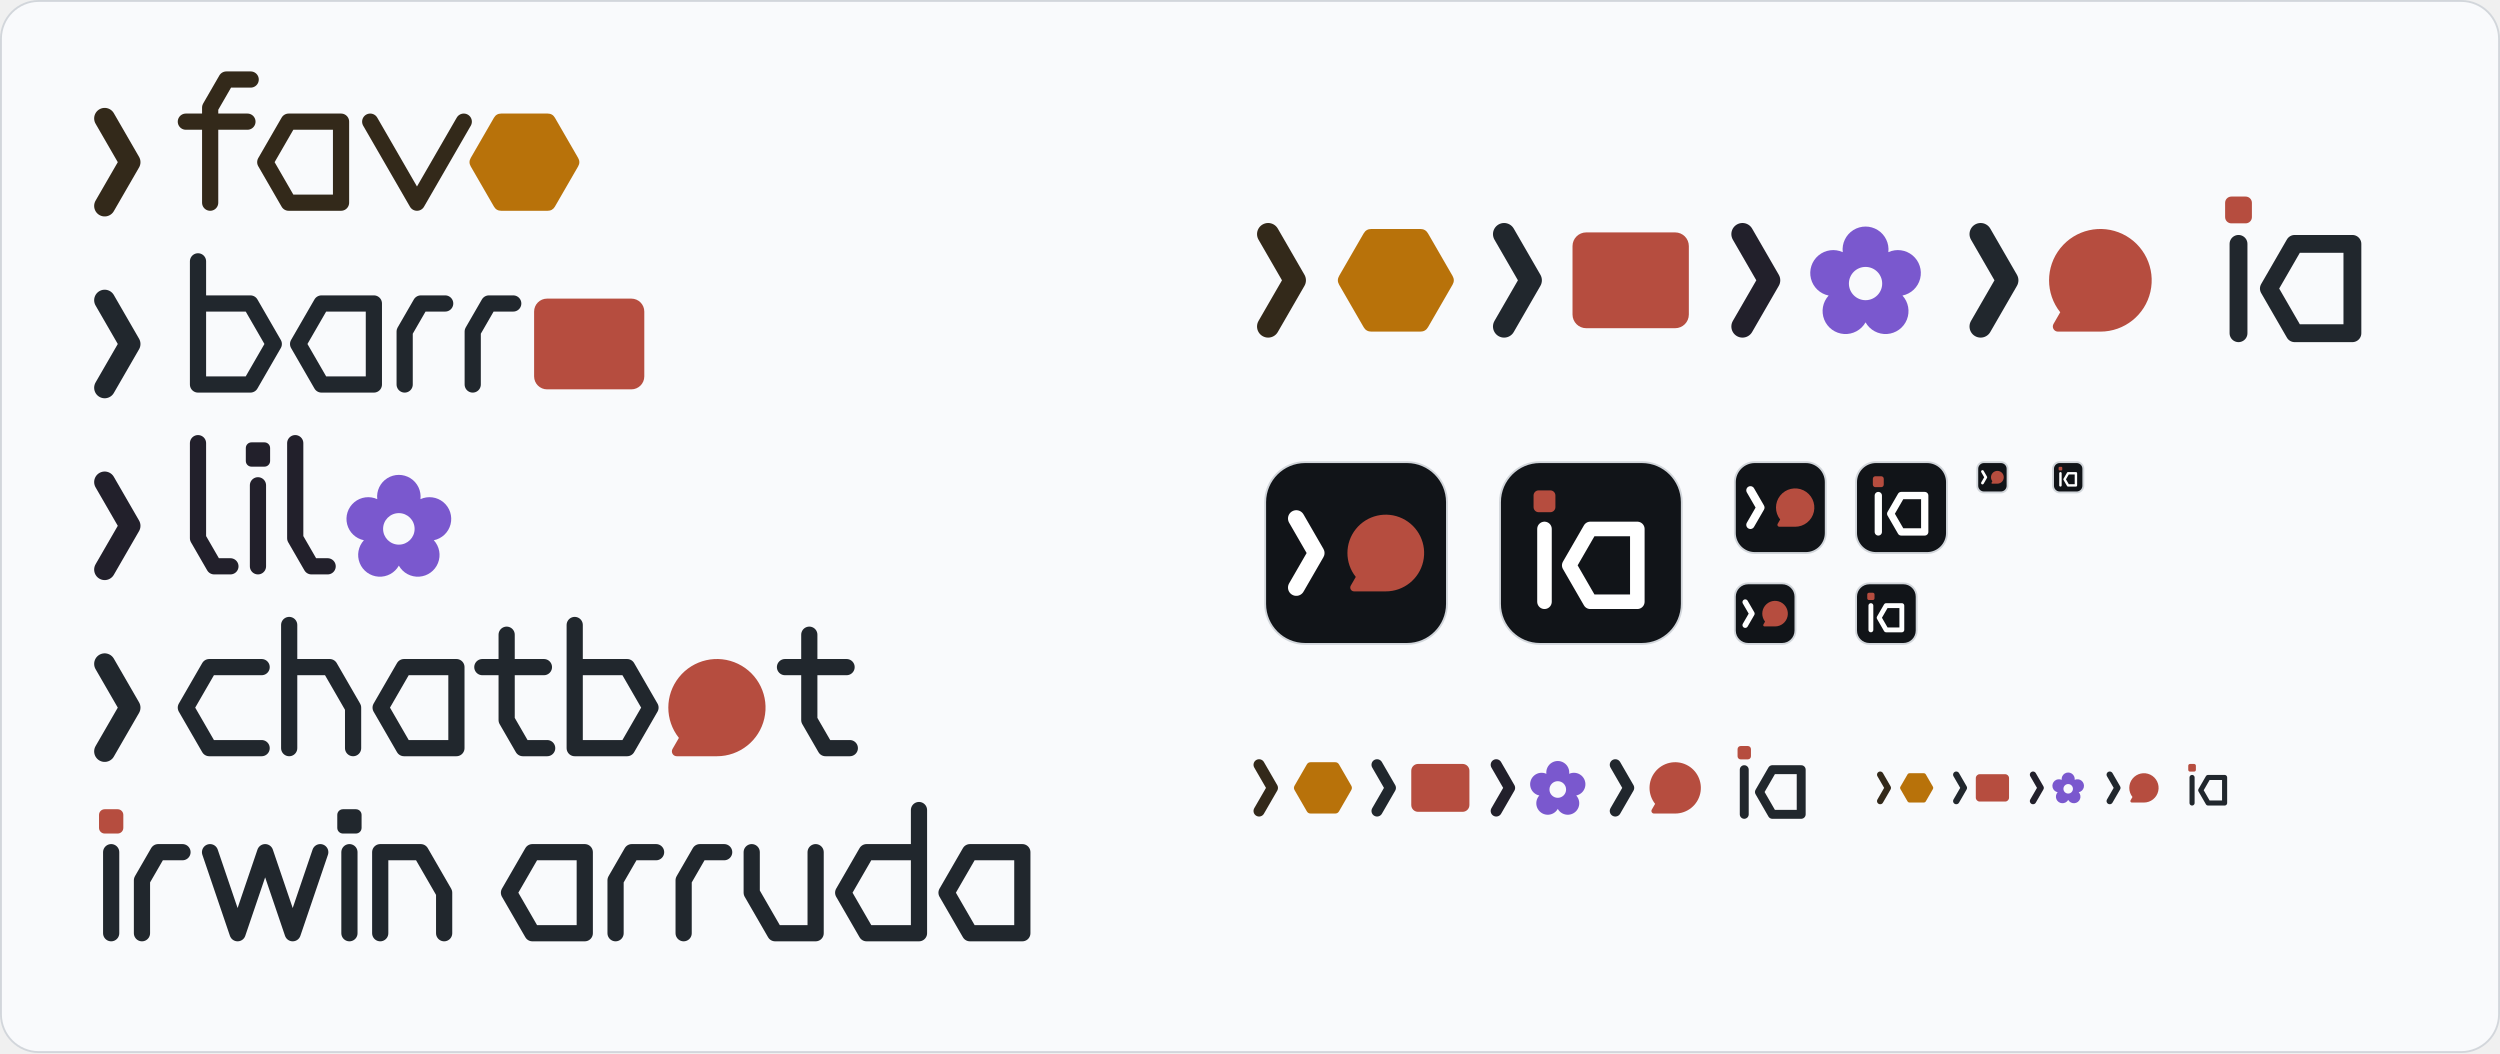
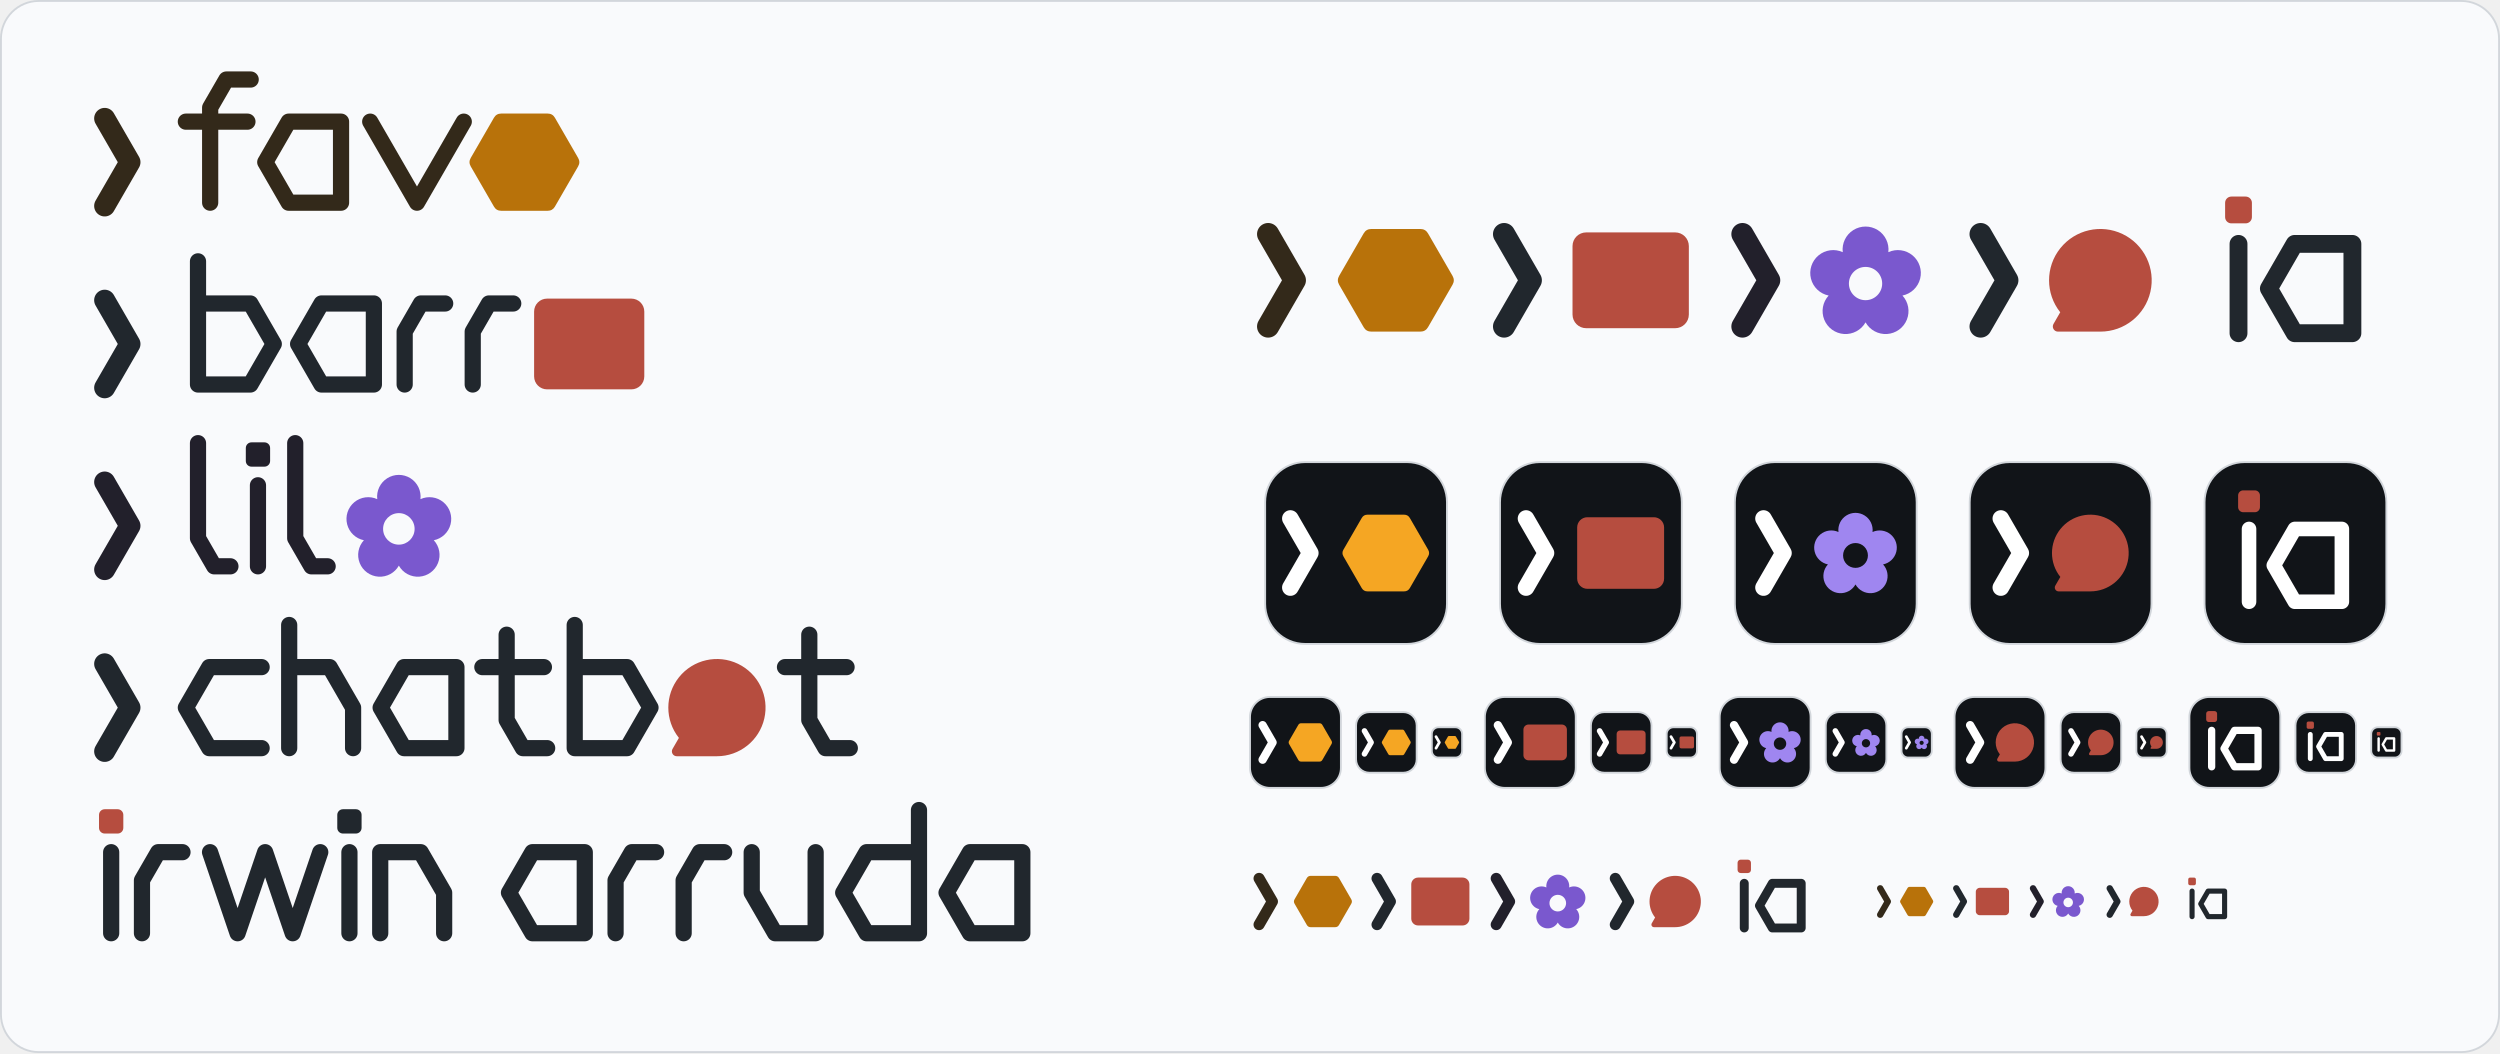
<svg xmlns="http://www.w3.org/2000/svg" viewBox="0 0 1320 556" role="img" aria-label="The marks of Favo, Barro, Lila, The Chatbot and Irwin Arruda, with their small marks and icons">
  <rect x="0.5" y="0.5" width="1319" height="555" rx="20" fill="#F9FAFC" stroke="#D2D6DB" />
  <svg x="48" y="36" width="260.25" height="80" viewBox="-4 -166 608.33 187">
    <path d="M13 -104L44.18 -50L13 4" fill="none" stroke="#33291A" stroke-width="26" stroke-linecap="round" stroke-linejoin="round" />
    <g fill="none" stroke="#33291A" stroke-width="20" stroke-linecap="round" stroke-linejoin="round">
      <path transform="translate(113.18 0)" d="M30 0V-117.36L50 -152H80M0 -100H76" />
      <path transform="translate(211.18 0)" d="M93.53 -100H28.87L0 -50L28.87 0H93.53M93.53 -100V0" />
      <path transform="translate(340.71 0)" d="M0 -100L57.73 0L115.47 -100" />
    </g>
    <path transform="translate(461.77 0)" d="M135.56 -55.2Q138.56 -50 135.56 -44.8L106.92 4.8Q103.92 10 97.92 10L40.64 10Q34.64 10 31.64 4.8L3 -44.8Q0 -50 3 -55.2L31.64 -104.8Q34.64 -110 40.64 -110L97.92 -110Q103.92 -110 106.92 -104.8Z" fill="#B8720A" />
  </svg>
  <svg x="48" y="132" width="293.9" height="80" viewBox="-4 -166 687 187">
    <path d="M13 -104L44.18 -50L13 4" fill="none" stroke="#21272D" stroke-width="26" stroke-linecap="round" stroke-linejoin="round" />
    <g fill="none" stroke="#21272D" stroke-width="20" stroke-linecap="round" stroke-linejoin="round">
      <path transform="translate(128.18 0)" d="M0 -152V0H64.67L93.53 -50L64.67 -100H0" />
      <path transform="translate(251.71 0)" d="M93.53 -100H28.87L0 -50L28.87 0H93.53M93.53 -100V0" />
      <path transform="translate(383.24 0)" d="M0 0V-65.36L20 -100H50" />
      <path transform="translate(467.24 0)" d="M0 0V-65.36L20 -100H50" />
    </g>
    <path transform="translate(543 0)" d="M16 -106H120A16 16 0 0 1 136 -90V-10A16 16 0 0 1 120 6H16A16 16 0 0 1 0 -10V-90A16 16 0 0 1 16 -106Z" fill="#B64D3F" />
  </svg>
  <svg x="48" y="228" width="191.62" height="80" viewBox="-4 -166 447.92 187">
    <path d="M13 -104L44.18 -50L13 4" fill="none" stroke="#22202B" stroke-width="26" stroke-linecap="round" stroke-linejoin="round" />
    <g fill="none" stroke="#22202B" stroke-width="20" stroke-linecap="round" stroke-linejoin="round">
      <path transform="translate(128.18 0)" d="M0 -152V-34.64L20 0H40" />
      <path transform="translate(202.18 0)" d="M0 0V-100" />
      <path transform="translate(248.18 0)" d="M0 -152V-34.64L20 0H40" />
    </g>
    <rect x="187.18" y="-153" width="30" height="30" rx="7" fill="#22202B" />
    <path transform="translate(312.18 0)" d="M37.23 -82.9A26.84 26.84 0 1 1 90.55 -82.9A26.84 26.84 0 1 1 107.03 -32.18A26.84 26.84 0 1 1 63.89 -0.84A26.84 26.84 0 1 1 20.75 -32.18A26.84 26.84 0 1 1 37.23 -82.9ZM83.34 -46.2A19.45 19.45 0 1 0 44.44 -46.2A19.45 19.45 0 1 0 83.34 -46.2Z" fill="#7A58CE" />
  </svg>
  <svg x="48" y="324" width="406.69" height="80" viewBox="-4 -166 950.64 187">
    <path d="M13 -104L44.18 -50L13 4" fill="none" stroke="#21272D" stroke-width="26" stroke-linecap="round" stroke-linejoin="round" />
    <g fill="none" stroke="#21272D" stroke-width="20" stroke-linecap="round" stroke-linejoin="round">
      <path transform="translate(113.18 0)" d="M93.53 -100H28.87L0 -50L28.87 0H93.53" />
      <path transform="translate(240.71 0)" d="M0 -152V0M0 -100H50L78.87 -50V0" />
      <path transform="translate(353.58 0)" d="M93.53 -100H28.87L0 -50L28.87 0H93.53M93.53 -100V0" />
      <path transform="translate(479.11 0)" d="M30 -140V-34.64L50 0H80M0 -100H76" />
      <path transform="translate(593.11 0)" d="M0 -152V0H64.67L93.53 -50L64.67 -100H0" />
      <path transform="translate(852.64 0)" d="M30 -140V-34.64L50 0H80M0 -100H76" />
    </g>
    <path transform="translate(708.64 0)" d="M60 10H10.39A6 6 0 0 1 5.2 1L13.06 -12.63A60 60 0 1 1 60 10Z" fill="#B64D3F" />
  </svg>
  <svg x="48" y="420" width="500.35" height="81.3" viewBox="0 -170 1169.33 190">
    <g fill="none" stroke="#21272D" stroke-width="20" stroke-linecap="round" stroke-linejoin="round">
      <path transform="translate(25 0)" d="M0 0V-100" />
      <path transform="translate(63 0)" d="M0 0V-65.36L20 -100H50" />
      <path transform="translate(147 0)" d="M0 -100L34 0L68 -100L102 0L136 -100" />
      <path transform="translate(319 0)" d="M0 0V-100" />
      <path transform="translate(357 0)" d="M0 0V-100H50L78.87 -50V0" />
      <path transform="translate(515.87 0)" d="M93.53 -100H28.87L0 -50L28.87 0H93.53M93.53 -100V0" />
      <path transform="translate(647.4 0)" d="M0 0V-65.36L20 -100H50" />
      <path transform="translate(731.4 0)" d="M0 0V-65.36L20 -100H50" />
      <path transform="translate(815.4 0)" d="M0 -100V-50L28.87 0H78.87V-100" />
      <path transform="translate(928.27 0)" d="M93.53 -100H28.87L0 -50L28.87 0H93.53M93.53 -152V0" />
      <path transform="translate(1055.8 0)" d="M93.53 -100H28.87L0 -50L28.87 0H93.53M93.53 -100V0" />
    </g>
    <rect x="10" y="-153" width="30" height="30" rx="7" fill="#B64D3F" />
    <rect x="304" y="-153" width="30" height="30" rx="7" fill="#21272D" />
  </svg>
  <svg x="660" y="92" width="112" height="112" viewBox="-8.22 -174 248 248">
    <path d="M13 -104L44.18 -50L13 4" fill="none" stroke="#33291A" stroke-width="26" stroke-linecap="round" stroke-linejoin="round" />
    <path transform="translate(93 0)" d="M135.56 -55.2Q138.56 -50 135.56 -44.8L106.92 4.8Q103.92 10 97.92 10L40.64 10Q34.64 10 31.64 4.8L3 -44.8Q0 -50 3 -55.2L31.64 -104.8Q34.64 -110 40.64 -110L97.92 -110Q103.92 -110 106.92 -104.8Z" fill="#B8720A" />
  </svg>
  <svg x="784" y="92" width="112" height="112" viewBox="-9.5 -174 248 248">
    <path d="M13 -104L44.18 -50L13 4" fill="none" stroke="#21272D" stroke-width="26" stroke-linecap="round" stroke-linejoin="round" />
    <path transform="translate(93 0)" d="M16 -106H120A16 16 0 0 1 136 -90V-10A16 16 0 0 1 120 6H16A16 16 0 0 1 0 -10V-90A16 16 0 0 1 16 -106Z" fill="#B64D3F" />
  </svg>
  <svg x="908" y="92" width="112" height="112" viewBox="-13.63 -174 248 248">
    <path d="M13 -104L44.18 -50L13 4" fill="none" stroke="#22202B" stroke-width="26" stroke-linecap="round" stroke-linejoin="round" />
    <path transform="translate(93 0)" d="M37.23 -82.9A26.84 26.84 0 1 1 90.55 -82.9A26.84 26.84 0 1 1 107.03 -32.18A26.84 26.84 0 1 1 63.89 -0.84A26.84 26.84 0 1 1 20.75 -32.18A26.84 26.84 0 1 1 37.23 -82.9ZM83.34 -46.2A19.45 19.45 0 1 0 44.44 -46.2A19.45 19.45 0 1 0 83.34 -46.2Z" fill="#7A58CE" />
  </svg>
  <svg x="1032" y="92" width="112" height="112" viewBox="-17.5 -174 248 248">
    <path d="M13 -104L44.18 -50L13 4" fill="none" stroke="#21272D" stroke-width="26" stroke-linecap="round" stroke-linejoin="round" />
    <path transform="translate(93 0)" d="M60 10H10.39A6 6 0 0 1 5.2 1L13.06 -12.63A60 60 0 1 1 60 10Z" fill="#B64D3F" />
  </svg>
  <svg x="1156" y="92" width="112" height="112" viewBox="-30 -178 237.53 237.53">
    <g fill="none" stroke="#21272D" stroke-width="20" stroke-linecap="round" stroke-linejoin="round">
      <path transform="translate(25 0)" d="M0 0V-100" />
      <path transform="translate(59 0)" d="M93.53 -100H28.87L0 -50L28.87 0H93.53M93.53 -100V0" />
    </g>
    <rect x="10" y="-153" width="30" height="30" rx="7" fill="#B64D3F" />
  </svg>
  <svg x="668" y="244" width="96" height="96" viewBox="0 0 512 512">
    <rect width="512" height="512" rx="112" fill="#111418" />
-     <g transform="translate(256 256) scale(1.8) translate(-106.5 50)">
-       <path d="M13 -104L44.18 -50L13 4" fill="none" stroke="#FFFFFF" stroke-width="26" stroke-linecap="round" stroke-linejoin="round" />
-       <path transform="translate(93 0)" d="M60 10H10.39A6 6 0 0 1 5.2 1L13.06 -12.63A60 60 0 1 1 60 10Z" fill="#B64D3F" />
+     <g transform="translate(256 256) scale(1.8) translate(-115.78 50)">
+       <path d="M13 -104L44.18 -50L13 4" fill="none" stroke="#FFFFFF" stroke-width="26" stroke-linecap="round" stroke-linejoin="round" />
+       <path transform="translate(93 0)" d="M135.56 -55.2Q138.56 -50 135.56 -44.8L106.92 4.8Q103.92 10 97.92 10L40.64 10Q34.64 10 31.64 4.8L3 -44.8Q0 -50 3 -55.2L31.64 -104.8Q34.64 -110 40.64 -110L97.92 -110Q103.92 -110 106.92 -104.8Z" fill="#F5A623" />
    </g>
  </svg>
  <rect x="668" y="244" width="96" height="96" rx="21.12" fill="none" stroke="#D2D6DB" />
  <svg x="792" y="244" width="96" height="96" viewBox="0 0 512 512">
+     <rect width="512" height="512" rx="112" fill="#111418" />
+     <g transform="translate(256 256) scale(1.8) translate(-114.5 50)">
+       <path d="M13 -104L44.18 -50L13 4" fill="none" stroke="#FFFFFF" stroke-width="26" stroke-linecap="round" stroke-linejoin="round" />
+       <path transform="translate(93 0)" d="M16 -106H120A16 16 0 0 1 136 -90V-10A16 16 0 0 1 120 6H16A16 16 0 0 1 0 -10V-90A16 16 0 0 1 16 -106Z" fill="#B64D3F" />
+     </g>
+   </svg>
+   <rect x="792" y="244" width="96" height="96" rx="21.12" fill="none" stroke="#D2D6DB" />
+   <svg x="916" y="244" width="96" height="96" viewBox="0 0 512 512">
+     <rect width="512" height="512" rx="112" fill="#111418" />
+     <g transform="translate(256 256) scale(1.8) translate(-110.37 50)">
+       <path d="M13 -104L44.18 -50L13 4" fill="none" stroke="#FFFFFF" stroke-width="26" stroke-linecap="round" stroke-linejoin="round" />
+       <path transform="translate(93 0)" d="M37.23 -82.9A26.84 26.84 0 1 1 90.55 -82.9A26.84 26.84 0 1 1 107.03 -32.18A26.84 26.84 0 1 1 63.89 -0.84A26.84 26.84 0 1 1 20.75 -32.18A26.84 26.84 0 1 1 37.23 -82.9ZM83.34 -46.2A19.45 19.45 0 1 0 44.44 -46.2A19.45 19.45 0 1 0 83.34 -46.2Z" fill="#9F86F0" />
+     </g>
+   </svg>
+   <rect x="916" y="244" width="96" height="96" rx="21.12" fill="none" stroke="#D2D6DB" />
+   <svg x="1040" y="244" width="96" height="96" viewBox="0 0 512 512">
+     <rect width="512" height="512" rx="112" fill="#111418" />
+     <g transform="translate(256 256) scale(1.8) translate(-106.5 50)">
+       <path d="M13 -104L44.18 -50L13 4" fill="none" stroke="#FFFFFF" stroke-width="26" stroke-linecap="round" stroke-linejoin="round" />
+       <path transform="translate(93 0)" d="M60 10H10.39A6 6 0 0 1 5.2 1L13.06 -12.63A60 60 0 1 1 60 10Z" fill="#B64D3F" />
+     </g>
+   </svg>
+   <rect x="1040" y="244" width="96" height="96" rx="21.12" fill="none" stroke="#D2D6DB" />
+   <svg x="1164" y="244" width="96" height="96" viewBox="0 0 512 512">
    <rect width="512" height="512" rx="112" fill="#111418" />
    <g transform="translate(256 262) scale(2.05) translate(-88.77 64)">
      <g fill="none" stroke="#FFFFFF" stroke-width="20" stroke-linecap="round" stroke-linejoin="round">
        <path transform="translate(25 0)" d="M0 0V-100" />
        <path transform="translate(59 0)" d="M93.53 -100H28.87L0 -50L28.87 0H93.53M93.53 -100V0" />
      </g>
      <rect x="10" y="-153" width="30" height="30" rx="7" fill="#B64D3F" />
    </g>
  </svg>
-   <rect x="792" y="244" width="96" height="96" rx="21.12" fill="none" stroke="#D2D6DB" />
-   <svg x="916" y="244" width="48" height="48" viewBox="0 0 512 512">
+   <rect x="1164" y="244" width="96" height="96" rx="21.12" fill="none" stroke="#D2D6DB" />
+   <svg x="660" y="368" width="48" height="48" viewBox="0 0 512 512">
+     <rect width="512" height="512" rx="112" fill="#111418" />
+     <g transform="translate(256 256) scale(1.8) translate(-115.78 50)">
+       <path d="M13 -104L44.18 -50L13 4" fill="none" stroke="#FFFFFF" stroke-width="26" stroke-linecap="round" stroke-linejoin="round" />
+       <path transform="translate(93 0)" d="M135.56 -55.2Q138.56 -50 135.56 -44.8L106.92 4.8Q103.92 10 97.92 10L40.64 10Q34.64 10 31.64 4.8L3 -44.8Q0 -50 3 -55.2L31.64 -104.8Q34.64 -110 40.64 -110L97.92 -110Q103.92 -110 106.92 -104.8Z" fill="#F5A623" />
+     </g>
+   </svg>
+   <rect x="660" y="368" width="48" height="48" rx="10.56" fill="none" stroke="#D2D6DB" />
+   <svg x="784" y="368" width="48" height="48" viewBox="0 0 512 512">
+     <rect width="512" height="512" rx="112" fill="#111418" />
+     <g transform="translate(256 256) scale(1.8) translate(-114.5 50)">
+       <path d="M13 -104L44.18 -50L13 4" fill="none" stroke="#FFFFFF" stroke-width="26" stroke-linecap="round" stroke-linejoin="round" />
+       <path transform="translate(93 0)" d="M16 -106H120A16 16 0 0 1 136 -90V-10A16 16 0 0 1 120 6H16A16 16 0 0 1 0 -10V-90A16 16 0 0 1 16 -106Z" fill="#B64D3F" />
+     </g>
+   </svg>
+   <rect x="784" y="368" width="48" height="48" rx="10.56" fill="none" stroke="#D2D6DB" />
+   <svg x="908" y="368" width="48" height="48" viewBox="0 0 512 512">
+     <rect width="512" height="512" rx="112" fill="#111418" />
+     <g transform="translate(256 256) scale(1.8) translate(-110.37 50)">
+       <path d="M13 -104L44.18 -50L13 4" fill="none" stroke="#FFFFFF" stroke-width="26" stroke-linecap="round" stroke-linejoin="round" />
+       <path transform="translate(93 0)" d="M37.23 -82.9A26.84 26.84 0 1 1 90.55 -82.9A26.84 26.84 0 1 1 107.03 -32.18A26.84 26.84 0 1 1 63.89 -0.84A26.84 26.84 0 1 1 20.75 -32.18A26.84 26.84 0 1 1 37.23 -82.9ZM83.34 -46.2A19.45 19.45 0 1 0 44.44 -46.2A19.45 19.45 0 1 0 83.34 -46.2Z" fill="#9F86F0" />
+     </g>
+   </svg>
+   <rect x="908" y="368" width="48" height="48" rx="10.56" fill="none" stroke="#D2D6DB" />
+   <svg x="1032" y="368" width="48" height="48" viewBox="0 0 512 512">
    <rect width="512" height="512" rx="112" fill="#111418" />
    <g transform="translate(256 256) scale(1.8) translate(-106.5 50)">
      <path d="M13 -104L44.18 -50L13 4" fill="none" stroke="#FFFFFF" stroke-width="26" stroke-linecap="round" stroke-linejoin="round" />
      <path transform="translate(93 0)" d="M60 10H10.39A6 6 0 0 1 5.2 1L13.06 -12.63A60 60 0 1 1 60 10Z" fill="#B64D3F" />
    </g>
  </svg>
-   <rect x="916" y="244" width="48" height="48" rx="10.56" fill="none" stroke="#D2D6DB" />
-   <svg x="980" y="244" width="48" height="48" viewBox="0 0 512 512">
+   <rect x="1032" y="368" width="48" height="48" rx="10.56" fill="none" stroke="#D2D6DB" />
+   <svg x="1156" y="368" width="48" height="48" viewBox="0 0 512 512">
    <rect width="512" height="512" rx="112" fill="#111418" />
    <g transform="translate(256 262) scale(2.05) translate(-88.77 64)">
      <g fill="none" stroke="#FFFFFF" stroke-width="20" stroke-linecap="round" stroke-linejoin="round">
        <path transform="translate(25 0)" d="M0 0V-100" />
        <path transform="translate(59 0)" d="M93.53 -100H28.87L0 -50L28.87 0H93.53M93.53 -100V0" />
      </g>
      <rect x="10" y="-153" width="30" height="30" rx="7" fill="#B64D3F" />
    </g>
  </svg>
-   <rect x="980" y="244" width="48" height="48" rx="10.56" fill="none" stroke="#D2D6DB" />
-   <svg x="916" y="308" width="32" height="32" viewBox="0 0 512 512">
+   <rect x="1156" y="368" width="48" height="48" rx="10.56" fill="none" stroke="#D2D6DB" />
+   <svg x="716" y="376" width="32" height="32" viewBox="0 0 512 512">
+     <rect width="512" height="512" rx="112" fill="#111418" />
+     <g transform="translate(256 256) scale(1.8) translate(-115.78 50)">
+       <path d="M13 -104L44.18 -50L13 4" fill="none" stroke="#FFFFFF" stroke-width="26" stroke-linecap="round" stroke-linejoin="round" />
+       <path transform="translate(93 0)" d="M135.56 -55.2Q138.56 -50 135.56 -44.8L106.92 4.8Q103.92 10 97.92 10L40.64 10Q34.64 10 31.64 4.8L3 -44.8Q0 -50 3 -55.2L31.64 -104.8Q34.64 -110 40.64 -110L97.92 -110Q103.92 -110 106.92 -104.8Z" fill="#F5A623" />
+     </g>
+   </svg>
+   <rect x="716" y="376" width="32" height="32" rx="7.04" fill="none" stroke="#D2D6DB" />
+   <svg x="840" y="376" width="32" height="32" viewBox="0 0 512 512">
+     <rect width="512" height="512" rx="112" fill="#111418" />
+     <g transform="translate(256 256) scale(1.8) translate(-114.5 50)">
+       <path d="M13 -104L44.18 -50L13 4" fill="none" stroke="#FFFFFF" stroke-width="26" stroke-linecap="round" stroke-linejoin="round" />
+       <path transform="translate(93 0)" d="M16 -106H120A16 16 0 0 1 136 -90V-10A16 16 0 0 1 120 6H16A16 16 0 0 1 0 -10V-90A16 16 0 0 1 16 -106Z" fill="#B64D3F" />
+     </g>
+   </svg>
+   <rect x="840" y="376" width="32" height="32" rx="7.04" fill="none" stroke="#D2D6DB" />
+   <svg x="964" y="376" width="32" height="32" viewBox="0 0 512 512">
+     <rect width="512" height="512" rx="112" fill="#111418" />
+     <g transform="translate(256 256) scale(1.8) translate(-110.37 50)">
+       <path d="M13 -104L44.18 -50L13 4" fill="none" stroke="#FFFFFF" stroke-width="26" stroke-linecap="round" stroke-linejoin="round" />
+       <path transform="translate(93 0)" d="M37.23 -82.9A26.84 26.84 0 1 1 90.55 -82.9A26.84 26.84 0 1 1 107.03 -32.18A26.84 26.84 0 1 1 63.89 -0.84A26.84 26.84 0 1 1 20.75 -32.18A26.84 26.84 0 1 1 37.23 -82.9ZM83.34 -46.2A19.45 19.45 0 1 0 44.44 -46.2A19.45 19.45 0 1 0 83.34 -46.2Z" fill="#9F86F0" />
+     </g>
+   </svg>
+   <rect x="964" y="376" width="32" height="32" rx="7.04" fill="none" stroke="#D2D6DB" />
+   <svg x="1088" y="376" width="32" height="32" viewBox="0 0 512 512">
    <rect width="512" height="512" rx="112" fill="#111418" />
    <g transform="translate(256 256) scale(1.8) translate(-106.5 50)">
      <path d="M13 -104L44.18 -50L13 4" fill="none" stroke="#FFFFFF" stroke-width="26" stroke-linecap="round" stroke-linejoin="round" />
      <path transform="translate(93 0)" d="M60 10H10.39A6 6 0 0 1 5.2 1L13.06 -12.63A60 60 0 1 1 60 10Z" fill="#B64D3F" />
    </g>
  </svg>
-   <rect x="916" y="308" width="32" height="32" rx="7.04" fill="none" stroke="#D2D6DB" />
-   <svg x="980" y="308" width="32" height="32" viewBox="0 0 512 512">
+   <rect x="1088" y="376" width="32" height="32" rx="7.04" fill="none" stroke="#D2D6DB" />
+   <svg x="1212" y="376" width="32" height="32" viewBox="0 0 512 512">
    <rect width="512" height="512" rx="112" fill="#111418" />
    <g transform="translate(256 262) scale(2.05) translate(-88.77 64)">
      <g fill="none" stroke="#FFFFFF" stroke-width="20" stroke-linecap="round" stroke-linejoin="round">
        <path transform="translate(25 0)" d="M0 0V-100" />
        <path transform="translate(59 0)" d="M93.53 -100H28.87L0 -50L28.87 0H93.53M93.53 -100V0" />
      </g>
      <rect x="10" y="-153" width="30" height="30" rx="7" fill="#B64D3F" />
    </g>
  </svg>
-   <rect x="980" y="308" width="32" height="32" rx="7.04" fill="none" stroke="#D2D6DB" />
-   <svg x="1044" y="244" width="16" height="16" viewBox="0 0 512 512">
+   <rect x="1212" y="376" width="32" height="32" rx="7.04" fill="none" stroke="#D2D6DB" />
+   <svg x="756" y="384" width="16" height="16" viewBox="0 0 512 512">
+     <rect width="512" height="512" rx="112" fill="#111418" />
+     <g transform="translate(256 256) scale(1.8) translate(-115.78 50)">
+       <path d="M13 -104L44.18 -50L13 4" fill="none" stroke="#FFFFFF" stroke-width="26" stroke-linecap="round" stroke-linejoin="round" />
+       <path transform="translate(93 0)" d="M135.56 -55.2Q138.56 -50 135.56 -44.8L106.92 4.8Q103.92 10 97.92 10L40.64 10Q34.64 10 31.64 4.8L3 -44.8Q0 -50 3 -55.2L31.64 -104.8Q34.64 -110 40.64 -110L97.92 -110Q103.92 -110 106.92 -104.8Z" fill="#F5A623" />
+     </g>
+   </svg>
+   <rect x="756" y="384" width="16" height="16" rx="3.52" fill="none" stroke="#D2D6DB" />
+   <svg x="880" y="384" width="16" height="16" viewBox="0 0 512 512">
+     <rect width="512" height="512" rx="112" fill="#111418" />
+     <g transform="translate(256 256) scale(1.8) translate(-114.5 50)">
+       <path d="M13 -104L44.18 -50L13 4" fill="none" stroke="#FFFFFF" stroke-width="26" stroke-linecap="round" stroke-linejoin="round" />
+       <path transform="translate(93 0)" d="M16 -106H120A16 16 0 0 1 136 -90V-10A16 16 0 0 1 120 6H16A16 16 0 0 1 0 -10V-90A16 16 0 0 1 16 -106Z" fill="#B64D3F" />
+     </g>
+   </svg>
+   <rect x="880" y="384" width="16" height="16" rx="3.52" fill="none" stroke="#D2D6DB" />
+   <svg x="1004" y="384" width="16" height="16" viewBox="0 0 512 512">
+     <rect width="512" height="512" rx="112" fill="#111418" />
+     <g transform="translate(256 256) scale(1.8) translate(-110.37 50)">
+       <path d="M13 -104L44.18 -50L13 4" fill="none" stroke="#FFFFFF" stroke-width="26" stroke-linecap="round" stroke-linejoin="round" />
+       <path transform="translate(93 0)" d="M37.23 -82.9A26.84 26.84 0 1 1 90.55 -82.9A26.84 26.84 0 1 1 107.03 -32.18A26.84 26.84 0 1 1 63.89 -0.84A26.84 26.84 0 1 1 20.75 -32.18A26.84 26.84 0 1 1 37.23 -82.9ZM83.34 -46.2A19.45 19.45 0 1 0 44.44 -46.2A19.45 19.45 0 1 0 83.34 -46.2Z" fill="#9F86F0" />
+     </g>
+   </svg>
+   <rect x="1004" y="384" width="16" height="16" rx="3.52" fill="none" stroke="#D2D6DB" />
+   <svg x="1128" y="384" width="16" height="16" viewBox="0 0 512 512">
    <rect width="512" height="512" rx="112" fill="#111418" />
    <g transform="translate(256 256) scale(1.8) translate(-106.5 50)">
      <path d="M13 -104L44.18 -50L13 4" fill="none" stroke="#FFFFFF" stroke-width="26" stroke-linecap="round" stroke-linejoin="round" />
      <path transform="translate(93 0)" d="M60 10H10.39A6 6 0 0 1 5.2 1L13.06 -12.63A60 60 0 1 1 60 10Z" fill="#B64D3F" />
    </g>
  </svg>
-   <rect x="1044" y="244" width="16" height="16" rx="3.52" fill="none" stroke="#D2D6DB" />
-   <svg x="1084" y="244" width="16" height="16" viewBox="0 0 512 512">
+   <rect x="1128" y="384" width="16" height="16" rx="3.52" fill="none" stroke="#D2D6DB" />
+   <svg x="1252" y="384" width="16" height="16" viewBox="0 0 512 512">
    <rect width="512" height="512" rx="112" fill="#111418" />
    <g transform="translate(256 262) scale(2.05) translate(-88.77 64)">
      <g fill="none" stroke="#FFFFFF" stroke-width="20" stroke-linecap="round" stroke-linejoin="round">
        <path transform="translate(25 0)" d="M0 0V-100" />
        <path transform="translate(59 0)" d="M93.53 -100H28.87L0 -50L28.87 0H93.53M93.53 -100V0" />
      </g>
      <rect x="10" y="-153" width="30" height="30" rx="7" fill="#B64D3F" />
    </g>
  </svg>
-   <rect x="1084" y="244" width="16" height="16" rx="3.52" fill="none" stroke="#D2D6DB" />
-   <svg x="660" y="388" width="56" height="56" viewBox="-8.22 -174 248 248">
+   <rect x="1252" y="384" width="16" height="16" rx="3.52" fill="none" stroke="#D2D6DB" />
+   <svg x="660" y="448" width="56" height="56" viewBox="-8.22 -174 248 248">
    <path d="M13 -104L44.18 -50L13 4" fill="none" stroke="#33291A" stroke-width="26" stroke-linecap="round" stroke-linejoin="round" />
    <path transform="translate(93 0)" d="M135.56 -55.2Q138.56 -50 135.56 -44.8L106.92 4.8Q103.92 10 97.92 10L40.64 10Q34.64 10 31.64 4.8L3 -44.8Q0 -50 3 -55.2L31.64 -104.8Q34.64 -110 40.64 -110L97.92 -110Q103.92 -110 106.92 -104.8Z" fill="#B8720A" />
  </svg>
-   <svg x="722" y="388" width="56" height="56" viewBox="-9.5 -174 248 248">
+   <svg x="722" y="448" width="56" height="56" viewBox="-9.5 -174 248 248">
    <path d="M13 -104L44.18 -50L13 4" fill="none" stroke="#21272D" stroke-width="26" stroke-linecap="round" stroke-linejoin="round" />
    <path transform="translate(93 0)" d="M16 -106H120A16 16 0 0 1 136 -90V-10A16 16 0 0 1 120 6H16A16 16 0 0 1 0 -10V-90A16 16 0 0 1 16 -106Z" fill="#B64D3F" />
  </svg>
-   <svg x="784" y="388" width="56" height="56" viewBox="-13.63 -174 248 248">
+   <svg x="784" y="448" width="56" height="56" viewBox="-13.63 -174 248 248">
    <path d="M13 -104L44.18 -50L13 4" fill="none" stroke="#22202B" stroke-width="26" stroke-linecap="round" stroke-linejoin="round" />
    <path transform="translate(93 0)" d="M37.23 -82.9A26.84 26.84 0 1 1 90.55 -82.9A26.84 26.84 0 1 1 107.03 -32.18A26.84 26.84 0 1 1 63.89 -0.84A26.84 26.84 0 1 1 20.75 -32.18A26.84 26.84 0 1 1 37.23 -82.9ZM83.34 -46.2A19.45 19.45 0 1 0 44.44 -46.2A19.45 19.45 0 1 0 83.34 -46.2Z" fill="#7A58CE" />
  </svg>
-   <svg x="846" y="388" width="56" height="56" viewBox="-17.5 -174 248 248">
+   <svg x="846" y="448" width="56" height="56" viewBox="-17.5 -174 248 248">
    <path d="M13 -104L44.18 -50L13 4" fill="none" stroke="#21272D" stroke-width="26" stroke-linecap="round" stroke-linejoin="round" />
    <path transform="translate(93 0)" d="M60 10H10.39A6 6 0 0 1 5.2 1L13.06 -12.63A60 60 0 1 1 60 10Z" fill="#B64D3F" />
  </svg>
-   <svg x="908" y="388" width="56" height="56" viewBox="-30 -178 237.53 237.53">
+   <svg x="908" y="448" width="56" height="56" viewBox="-30 -178 237.53 237.53">
    <g fill="none" stroke="#21272D" stroke-width="20" stroke-linecap="round" stroke-linejoin="round">
      <path transform="translate(25 0)" d="M0 0V-100" />
      <path transform="translate(59 0)" d="M93.53 -100H28.87L0 -50L28.87 0H93.53M93.53 -100V0" />
    </g>
    <rect x="10" y="-153" width="30" height="30" rx="7" fill="#B64D3F" />
  </svg>
-   <svg x="990" y="400" width="32" height="32" viewBox="-8.22 -174 248 248">
+   <svg x="990" y="460" width="32" height="32" viewBox="-8.22 -174 248 248">
    <path d="M13 -104L44.18 -50L13 4" fill="none" stroke="#33291A" stroke-width="26" stroke-linecap="round" stroke-linejoin="round" />
    <path transform="translate(93 0)" d="M135.56 -55.2Q138.56 -50 135.56 -44.8L106.92 4.8Q103.92 10 97.92 10L40.64 10Q34.64 10 31.64 4.8L3 -44.8Q0 -50 3 -55.2L31.64 -104.8Q34.64 -110 40.64 -110L97.92 -110Q103.92 -110 106.92 -104.8Z" fill="#B8720A" />
  </svg>
-   <svg x="1030" y="400" width="32" height="32" viewBox="-9.5 -174 248 248">
+   <svg x="1030" y="460" width="32" height="32" viewBox="-9.5 -174 248 248">
    <path d="M13 -104L44.18 -50L13 4" fill="none" stroke="#21272D" stroke-width="26" stroke-linecap="round" stroke-linejoin="round" />
    <path transform="translate(93 0)" d="M16 -106H120A16 16 0 0 1 136 -90V-10A16 16 0 0 1 120 6H16A16 16 0 0 1 0 -10V-90A16 16 0 0 1 16 -106Z" fill="#B64D3F" />
  </svg>
-   <svg x="1070" y="400" width="32" height="32" viewBox="-13.63 -174 248 248">
+   <svg x="1070" y="460" width="32" height="32" viewBox="-13.63 -174 248 248">
    <path d="M13 -104L44.18 -50L13 4" fill="none" stroke="#22202B" stroke-width="26" stroke-linecap="round" stroke-linejoin="round" />
    <path transform="translate(93 0)" d="M37.23 -82.9A26.84 26.84 0 1 1 90.55 -82.9A26.84 26.84 0 1 1 107.03 -32.18A26.84 26.84 0 1 1 63.89 -0.84A26.84 26.84 0 1 1 20.75 -32.18A26.84 26.84 0 1 1 37.23 -82.9ZM83.34 -46.2A19.45 19.45 0 1 0 44.44 -46.2A19.45 19.45 0 1 0 83.34 -46.2Z" fill="#7A58CE" />
  </svg>
-   <svg x="1110" y="400" width="32" height="32" viewBox="-17.5 -174 248 248">
+   <svg x="1110" y="460" width="32" height="32" viewBox="-17.5 -174 248 248">
    <path d="M13 -104L44.18 -50L13 4" fill="none" stroke="#21272D" stroke-width="26" stroke-linecap="round" stroke-linejoin="round" />
    <path transform="translate(93 0)" d="M60 10H10.39A6 6 0 0 1 5.2 1L13.06 -12.63A60 60 0 1 1 60 10Z" fill="#B64D3F" />
  </svg>
-   <svg x="1150" y="400" width="32" height="32" viewBox="-30 -178 237.53 237.53">
+   <svg x="1150" y="460" width="32" height="32" viewBox="-30 -178 237.53 237.53">
    <g fill="none" stroke="#21272D" stroke-width="20" stroke-linecap="round" stroke-linejoin="round">
      <path transform="translate(25 0)" d="M0 0V-100" />
      <path transform="translate(59 0)" d="M93.53 -100H28.87L0 -50L28.87 0H93.53M93.53 -100V0" />
    </g>
    <rect x="10" y="-153" width="30" height="30" rx="7" fill="#B64D3F" />
  </svg>
</svg>
